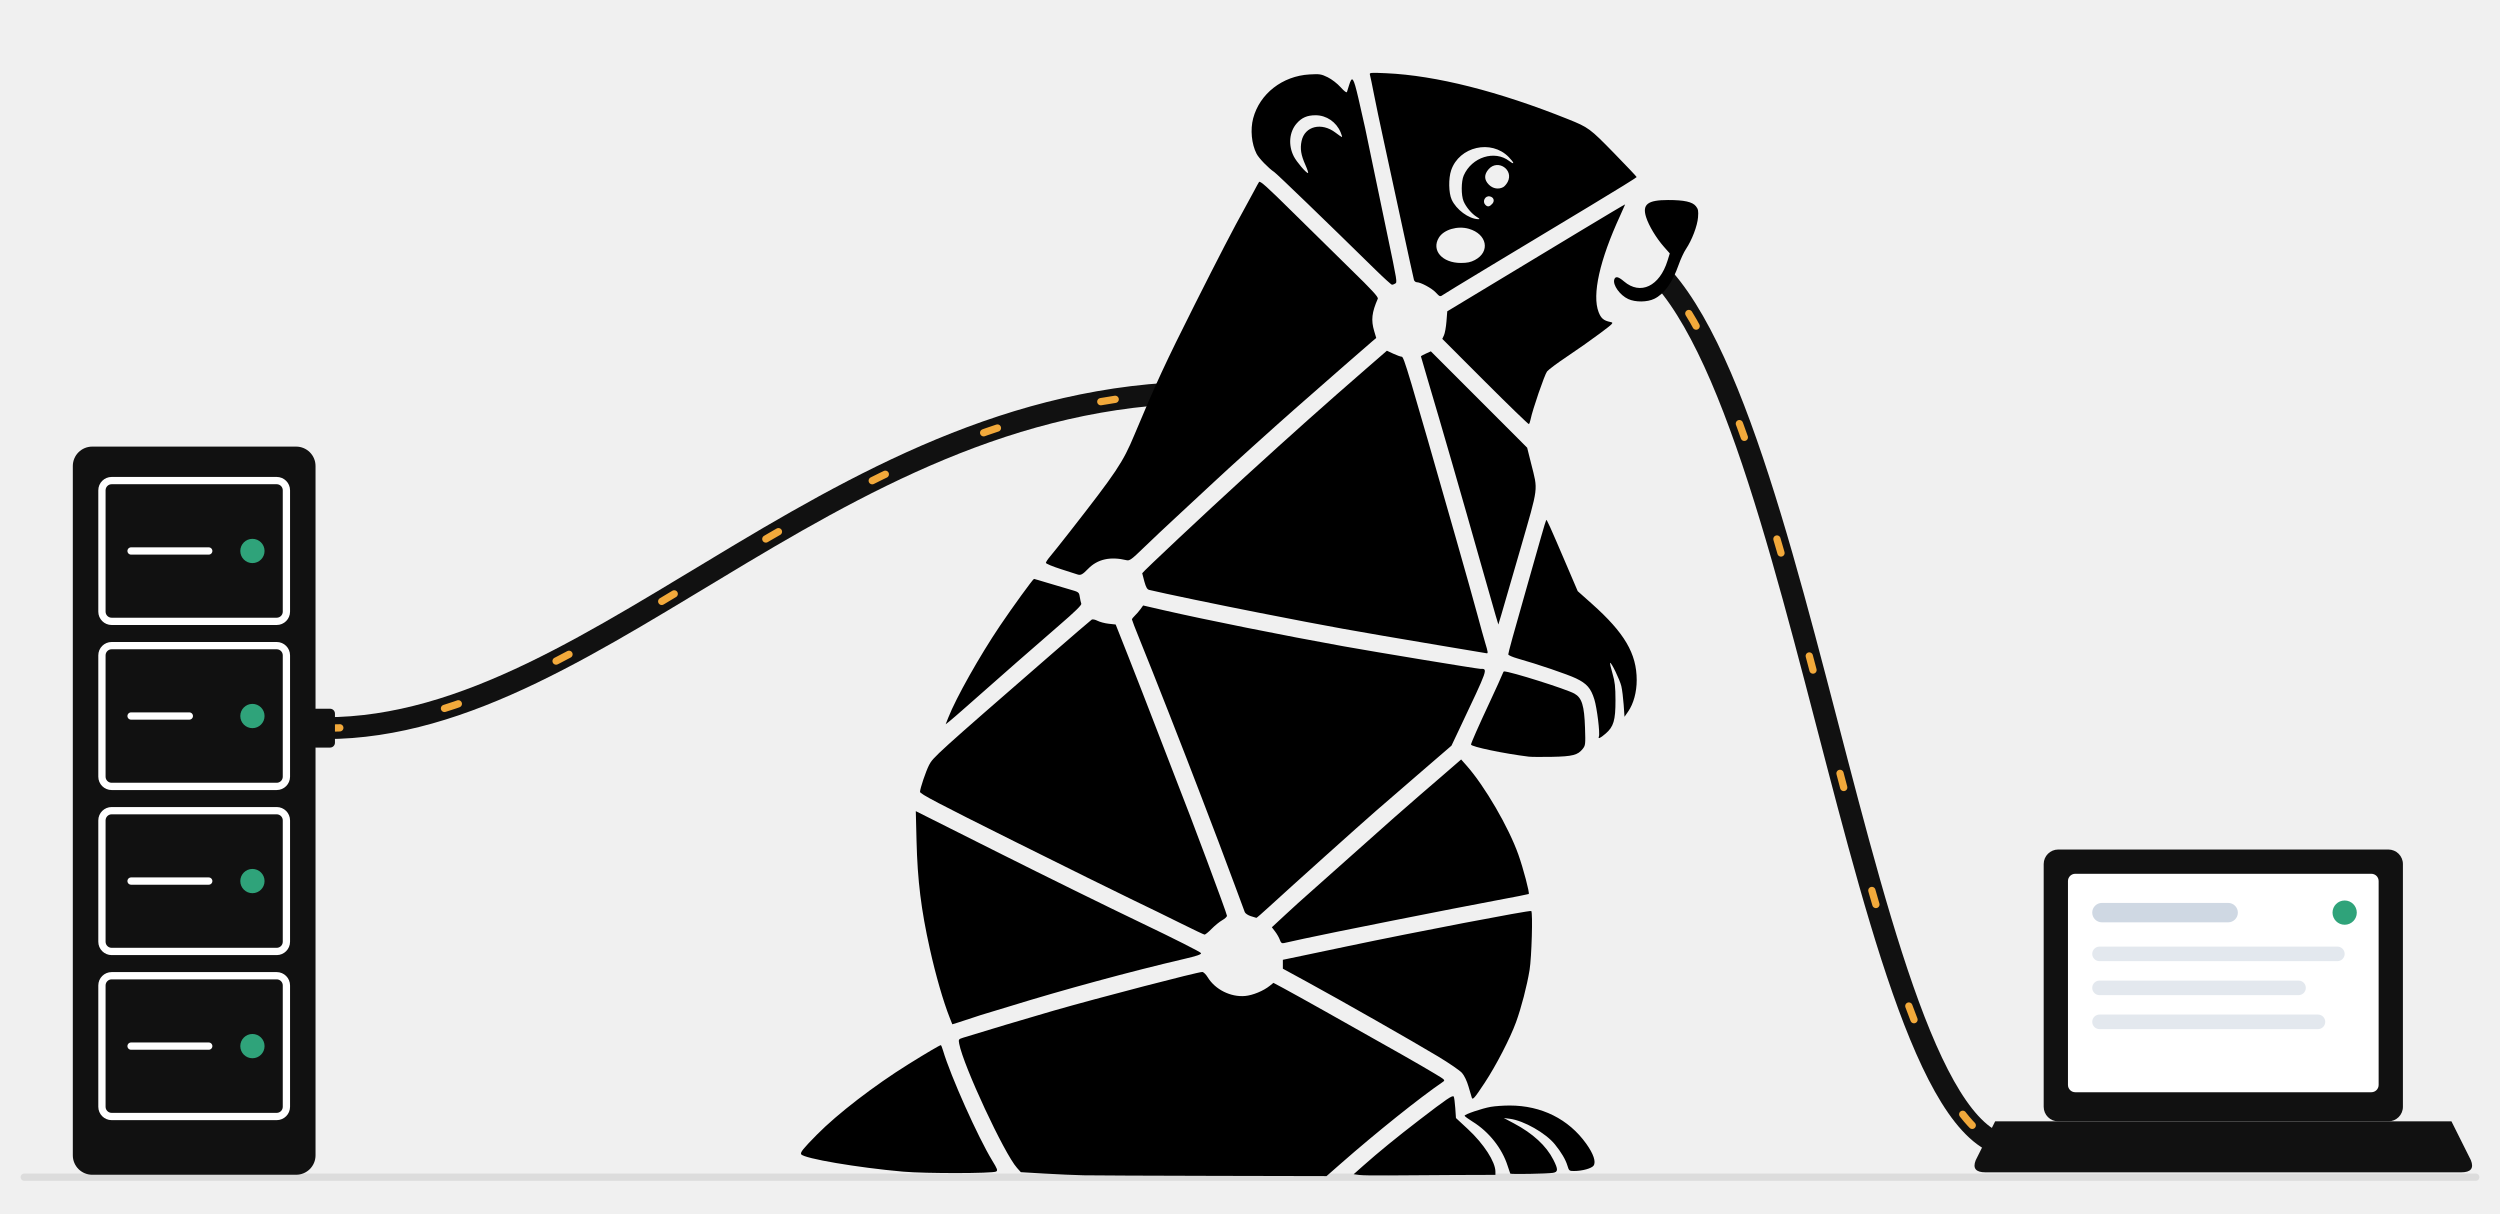
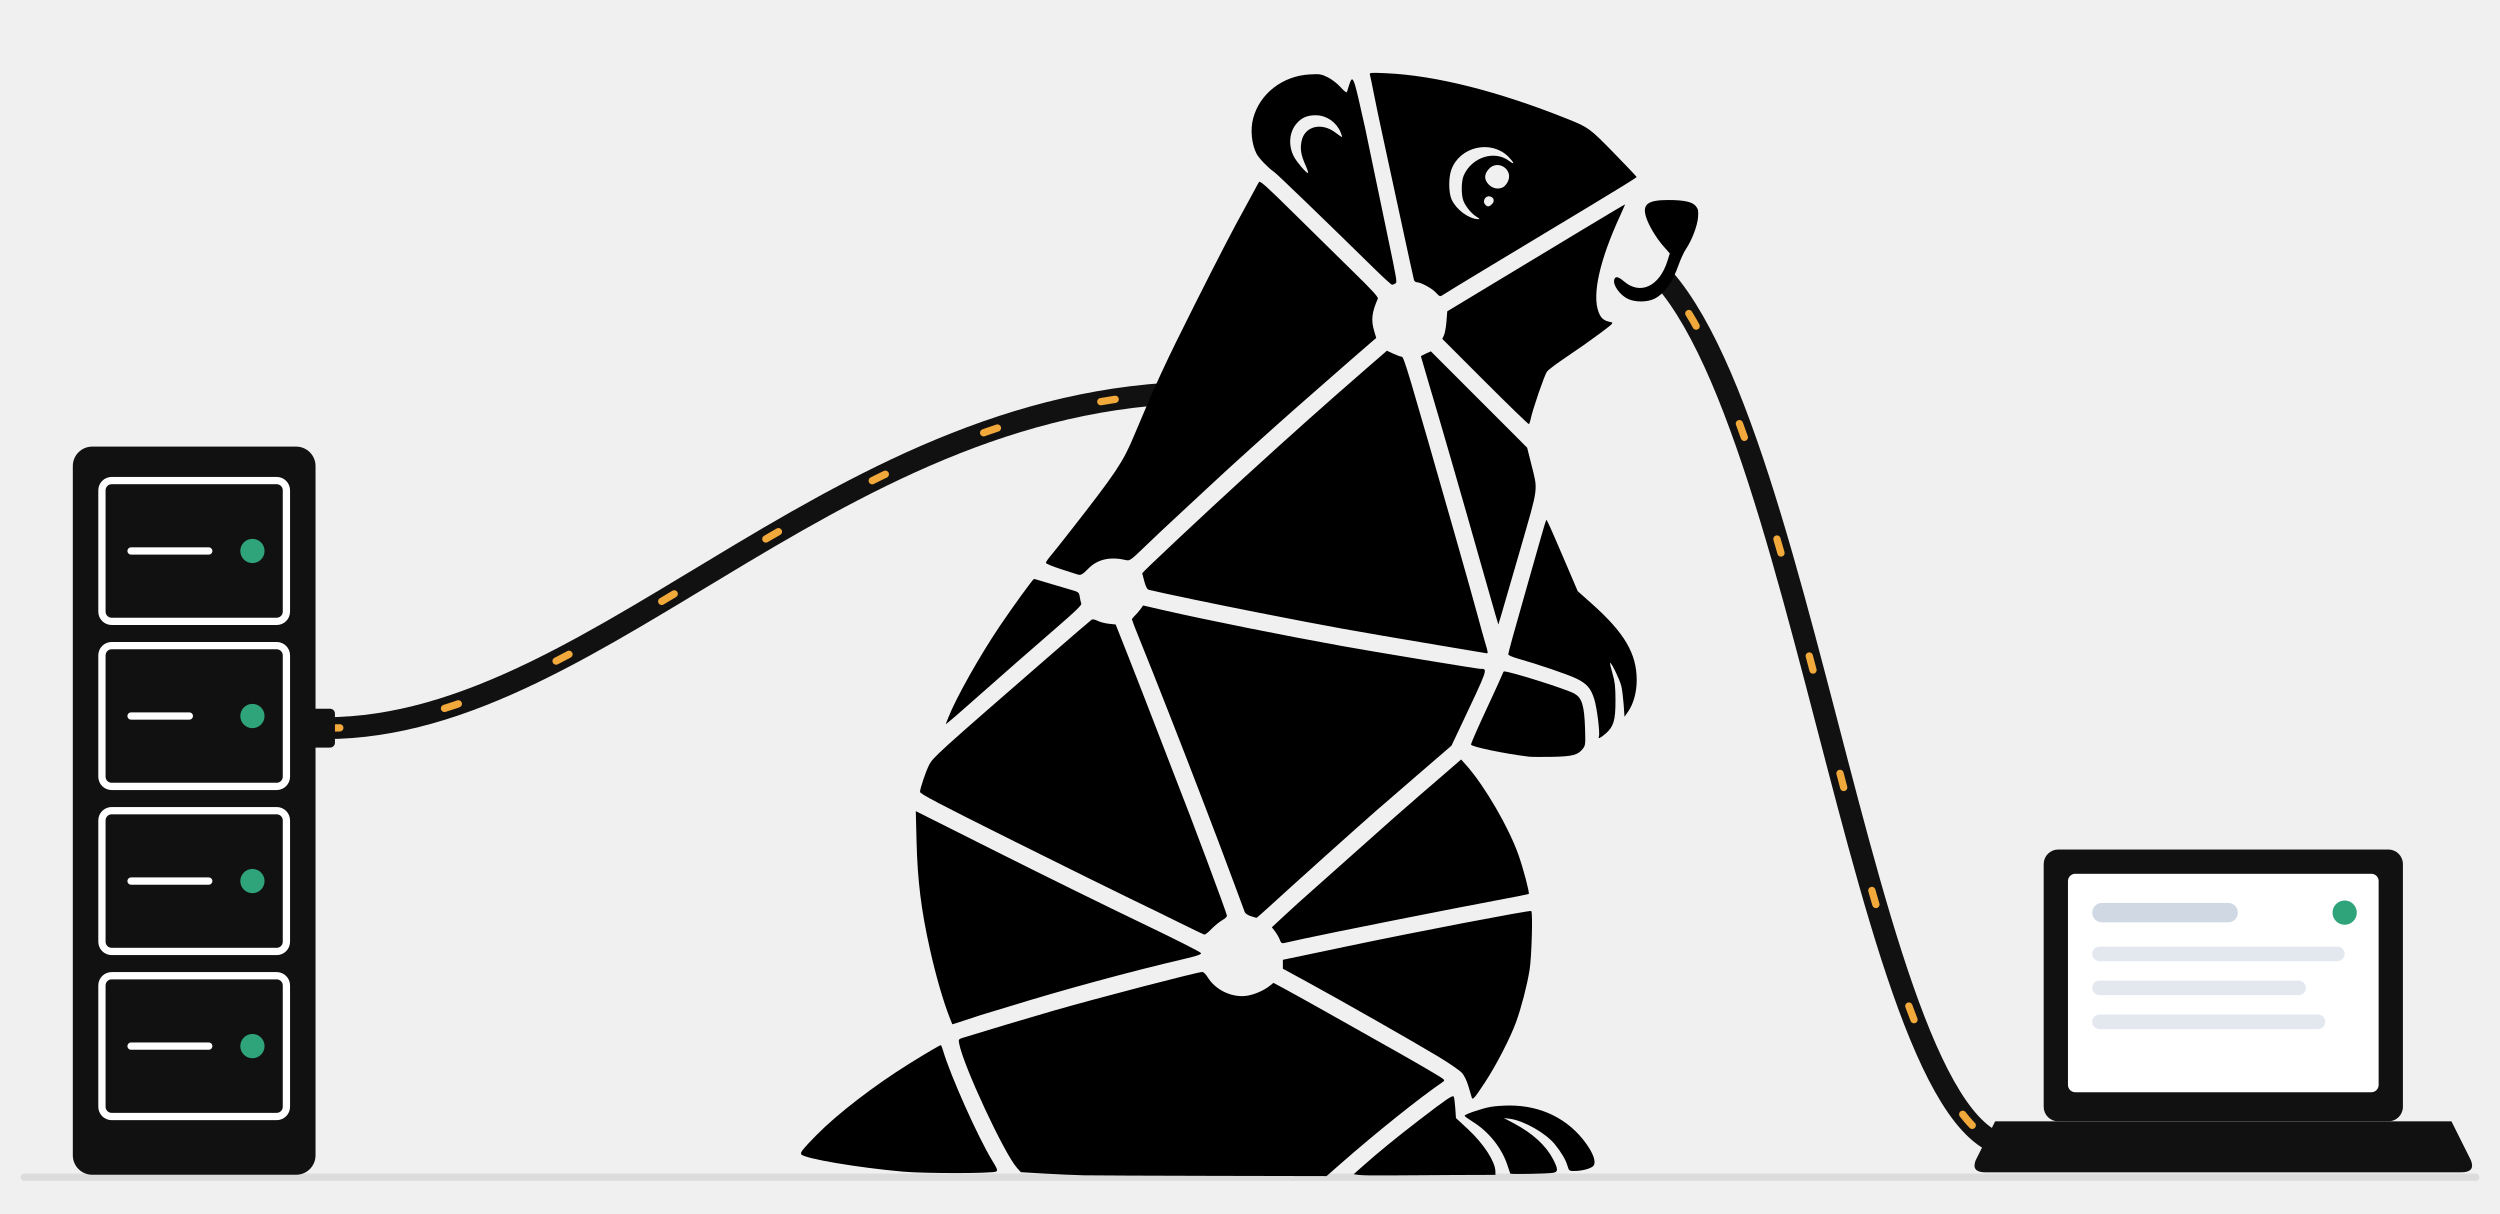
<svg xmlns="http://www.w3.org/2000/svg" viewBox="-165 -15 515 250" width="1030" height="500" role="img">
  <defs>
    <mask id="behind-marmot" maskUnits="userSpaceOnUse" x="-200" y="-50" width="600" height="320">
      <rect x="-200" y="-50" width="600" height="320" fill="#fff" />
      <g transform="translate(-0.267,-0.044)" fill="#000">
        <polygon points="0.7,222.5 3.9,223.5 10.3,224.6 21.9,226.0 38.7,226.1 40.0,226.0 41.2,224.8 42.9,224.3 44.2,224.6 45.7,226.0 46.4,226.1 63.0,226.7 108.2,226.8 110.1,225.2 111.7,224.7 113.3,225.1 114.5,226.5 115.3,226.6 142.9,226.6 144.8,225.8 146.5,226.3 151.9,226.3 154.6,226.2 157.2,225.3 160.4,225.7 163.1,224.8 162.8,222.9 160.8,219.8 158.4,217.4 155.7,215.5 152.9,214.3 149.4,213.4 141.7,213.3 140.1,212.0 139.6,211.0 139.7,209.2 145.2,199.7 148.3,191.5 150.0,184.1 150.3,173.3 149.1,171.2 149.6,168.3 146.8,159.3 142.0,149.9 137.0,143.1 136.6,141.0 138.0,139.0 139.6,138.5 151.0,140.5 159.1,140.1 160.4,139.5 162.5,136.9 165.4,136.0 168.3,132.5 169.7,132.1 171.0,130.0 172.0,124.9 171.5,121.3 170.3,118.4 167.0,113.7 159.8,106.9 153.6,92.7 151.9,92.2 150.6,90.7 150.5,88.9 151.1,84.6 149.5,77.7 148.1,75.8 148.0,74.1 148.4,73.0 150.0,71.7 152.1,64.5 153.4,61.4 166.6,51.7 165.6,51.4 164.4,50.2 163.7,48.4 163.6,45.9 164.9,44.0 166.6,43.5 167.8,43.8 170.3,45.9 172.6,46.6 175.8,46.1 178.1,44.2 183.8,32.6 184.6,29.6 184.6,28.5 184.1,27.6 181.1,26.7 177.0,26.7 175.1,27.2 174.2,28.2 176.3,32.7 179.1,36.6 179.3,38.6 177.9,41.6 176.2,43.6 174.2,44.7 171.9,44.7 168.3,42.6 166.1,42.2 165.1,41.3 164.7,40.2 164.7,39.0 166.5,33.9 168.3,29.7 169.6,27.6 168.5,25.8 168.6,24.1 170.1,22.4 171.7,21.3 164.9,14.3 160.9,11.2 150.4,7.1 140.9,4.1 130.8,1.7 123.7,0.7 117.9,0.4 116.4,1.9 115.1,2.2 113.7,1.9 111.7,2.7 110.2,2.4 107.3,0.8 104.2,0.8 99.3,2.4 96.3,4.8 93.9,9.1 93.5,13.1 94.1,15.7 96.5,19.1 96.5,21.2 94.6,23.2 83.8,43.8 75.2,61.3 66.9,80.0 60.9,88.4 51.5,100.3 50.8,103.2 49.7,104.4 48.4,104.7 47.7,105.6 38.4,119.1 33.3,128.1 30.8,133.4 30.7,133.8 31.9,135.7 31.8,137.4 27.4,142.1 25.4,147.1 25.2,148.0 25.8,149.2 25.8,150.3 24.3,152.4 24.7,163.6 25.4,170.8 28.3,185.0 30.8,193.2 32.9,197.4 32.8,199.0 31.5,200.6 28.1,201.3 15.1,209.6 6.6,216.4" />
        <g>
          <animateTransform attributeName="transform" type="rotate" dur="6s" repeatCount="indefinite" keyTimes="0;0.06;0.12;0.18;0.24;0.32;0.40;0.60;0.64;0.68;0.72;1" values="0 124.3 50;-5 124.3 50;0 124.3 50;-5 124.3 50;0 124.3 50;-7 124.3 50;0 124.3 50;0 124.3 50;-2.5 124.3 50;0 124.3 50;-2.5 124.3 50;0 124.3 50" />
          <polygon points="118.4,0.3 118.2,0.3 106.1,0.6 105.9,0.6 105.6,0.6 105.3,0.7 105.0,0.7 104.2,0.8 103.4,0.9 102.7,1.0 101.9,1.2 101.2,1.5 100.4,1.8 99.7,2.1 99.1,2.5 98.4,2.9 97.8,3.4 97.2,3.8 96.7,4.3 96.2,4.9 95.7,5.5 95.3,6.1 94.9,6.7 94.5,7.4 94.2,8.0 93.9,8.8 93.7,9.5 93.6,9.8 93.6,10.2 93.5,10.5 93.5,10.9 93.4,11.3 93.4,11.6 93.4,12.0 93.4,12.4 93.4,12.8 93.4,13.2 93.5,13.5 93.5,13.9 93.6,14.3 93.7,14.6 93.8,15.0 93.9,15.3 94.0,15.7 94.1,16.0 94.2,16.3 94.4,16.6 94.5,16.7 94.6,16.9 94.7,17.0 94.8,17.2 95.0,17.4 95.1,17.6 95.3,17.8 95.5,18.0 95.7,18.2 95.9,18.5 96.1,18.7 144.2,66.3 144.9,66.9 145.5,67.5 146.1,68.1 146.7,68.7 147.2,69.2 147.7,69.7 148.2,70.1 148.6,70.5 149.0,70.9 149.4,71.3 149.7,71.5 149.9,71.8 150.1,72.0 150.2,72.0 177.6,45.1 177.8,44.9 178.1,44.6 178.4,44.3 178.6,43.9 178.8,43.6 179.1,43.2 179.3,42.8 179.5,42.4 179.8,42.0 180.0,41.5 183.4,34.3 183.5,34.0 183.7,33.6 183.8,33.3 183.9,33.0 184.1,32.6 184.2,32.3 184.3,31.9 184.4,31.6 184.5,31.3 184.6,30.9 184.6,30.6 184.7,30.3 184.7,30.1 184.8,29.8 184.8,29.6 184.8,29.4 184.8,29.3 184.8,29.1 184.8,29.0 184.8,28.9 184.8,28.7 184.8,28.6 184.8,28.5 184.8,28.5 184.7,28.4 184.7,28.3 184.7,28.2 184.7,28.2 184.6,28.1 184.6,28.0 184.6,27.9 184.5,27.9 184.5,27.8 184.4,27.7 184.3,27.6 184.2,27.5 184.1,27.4 162.6,12.1 162.2,11.8 161.8,11.6 161.5,11.4 161.1,11.2 160.7,11.0 160.3,10.8 159.8,10.5 159.3,10.3 158.8,10.1 158.2,9.9 156.0,9.0 153.9,8.2 151.8,7.5 149.8,6.7 147.7,6.0 145.7,5.4 143.8,4.8 141.8,4.2 139.9,3.7 138.0,3.2 136.1,2.7 134.3,2.3 132.5,1.9 130.7,1.6 129.0,1.3 127.3,1.0 125.6,0.8 124.0,0.7 122.4,0.5 120.9,0.4 120.4,0.4 119.9,0.4 119.5,0.4 119.2,0.4 118.9,0.4 118.6,0.3" />
        </g>
      </g>
    </mask>
  </defs>
  <line x1="-160" y1="227.5" x2="345" y2="227.5" stroke="#dcdcdc" stroke-width="1.5" stroke-linecap="round" />
  <g mask="url(#behind-marmot)">
    <path d="M-98,135 C-40,135 10,62 90,66 S148,40 166,35" fill="none" stroke="#111" stroke-width="4.5" stroke-linecap="round" />
    <path d="M-98,135 C-40,135 10,62 90,66 S148,40 166,35" fill="none" stroke="#F2A93B" stroke-width="1.5" stroke-linecap="round" stroke-dasharray="3 22">
      <animate attributeName="stroke-dashoffset" from="25" to="0" dur="0.6s" repeatCount="indefinite" />
    </path>
    <g>
      <animate attributeName="opacity" dur="6s" repeatCount="indefinite" keyTimes="0;0.82;0.86;0.92;0.98;1" values="1;1;0;0;1;1" />
      <path fill="none" stroke="#111" stroke-width="4.5" stroke-linecap="round" d="M164,35 C204,34 216,214 248,221">
        <animate attributeName="d" dur="6s" repeatCount="indefinite" keyTimes="0;0.40;0.45;0.49;0.53;0.88;0.89;1" values="M164,35 C204,34 216,214 248,221;M164,35 C204,34 216,214 248,221;M217,196 C217,212 230,221 248,221;M214,184 C214,206 228,221 248,221;M215,189 C215,209 229,221 248,221;M215,189 C215,209 229,221 248,221;M164,35 C204,34 216,214 248,221;M164,35 C204,34 216,214 248,221" />
      </path>
      <path fill="none" stroke="#F2A93B" stroke-width="1.5" stroke-linecap="round" stroke-dasharray="3 22" d="M164,35 C204,34 216,214 248,221">
        <animate attributeName="stroke-dashoffset" from="25" to="0" dur="0.6s" repeatCount="indefinite" />
        <animate attributeName="opacity" dur="6s" repeatCount="indefinite" keyTimes="0;0.40;0.41;0.97;1" values="1;1;0;0;1" />
      </path>
      <g>
        <animateTransform attributeName="transform" type="translate" dur="6s" repeatCount="indefinite" keyTimes="0;0.40;0.45;0.49;0.53;0.88;0.89;1" values="164 35;164 35;217 196;214 184;215 189;215 189;164 35;164 35" />
        <g stroke="#C8763A" stroke-width="1" stroke-linecap="round" opacity="0">
          <animate attributeName="opacity" dur="6s" repeatCount="indefinite" calcMode="discrete" keyTimes="0;0.41;0.88;1" values="0;1;0;0" />
          <animateTransform attributeName="transform" type="rotate" dur="6s" repeatCount="indefinite" keyTimes="0;0.40;0.45;0.88;0.89;1" values="0;0;90;90;0;0" />
          <line x1="0" y1="-1.4" x2="-4.5" y2="-3.5" />
          <line x1="0" y1="0" x2="-5.5" y2="0.5" />
          <line x1="0" y1="1.4" x2="-4" y2="4" />
        </g>
      </g>
    </g>
  </g>
  <rect x="-150" y="77" width="50" height="150" rx="4" fill="#111" />
  <rect x="-101" y="131" width="5" height="8" rx="1" fill="#111" />
  <g fill="none" stroke="#fff" stroke-width="1.5">
    <rect x="-144" y="84" width="38" height="29" rx="2" />
    <rect x="-144" y="118" width="38" height="29" rx="2" />
    <rect x="-144" y="152" width="38" height="29" rx="2" />
    <rect x="-144" y="186" width="38" height="29" rx="2" />
  </g>
  <g stroke="#fff" stroke-width="1.5" stroke-linecap="round">
    <line x1="-138" y1="98.5" x2="-122" y2="98.5" />
    <line x1="-138" y1="132.5" x2="-126" y2="132.5" />
    <line x1="-138" y1="166.5" x2="-122" y2="166.5" />
    <line x1="-138" y1="200.5" x2="-122" y2="200.5" />
  </g>
  <circle cx="-113" cy="98.5" r="2.5" fill="#2FA37A">
    <animate attributeName="opacity" values="1;0.3;1" dur="1.1s" repeatCount="indefinite" />
  </circle>
  <circle cx="-113" cy="166.5" r="2.5" fill="#2FA37A">
    <animate attributeName="opacity" values="0.3;1;0.3" dur="0.8s" repeatCount="indefinite" />
  </circle>
  <circle cx="-113" cy="200.5" r="2.5" fill="#2FA37A">
    <animate attributeName="opacity" values="1;0.4;1" dur="1.4s" repeatCount="indefinite" />
  </circle>
  <circle cx="-113" cy="132.5" r="2.5" fill="#2FA37A">
    <animate attributeName="fill" dur="6s" repeatCount="indefinite" calcMode="discrete" keyTimes="0;0.41;0.94" values="#2FA37A;#E8833A;#2FA37A" />
    <animate attributeName="opacity" values="1;0.25;1" dur="0.5s" repeatCount="indefinite" />
  </circle>
  <rect x="256" y="160" width="74" height="56" rx="3" fill="#111" />
  <rect x="261" y="165" width="64" height="45" rx="1.5" fill="#fff" />
  <path d="M246,216 L340,216 L344,224 Q345,226.5 342,226.5 L244,226.5 Q241,226.5 242,224 Z" fill="#111" />
  <rect x="266" y="171" width="30" height="4" rx="2" fill="#cfd8e3" />
  <rect x="266" y="180" width="52" height="3" rx="1.5" fill="#e3e8ee" />
  <rect x="266" y="187" width="44" height="3" rx="1.5" fill="#e3e8ee" />
  <rect x="266" y="194" width="48" height="3" rx="1.5" fill="#e3e8ee" />
  <circle cx="318" cy="173" r="2.5" fill="#2FA37A" />
  <g opacity="0">
    <animate attributeName="opacity" dur="6s" repeatCount="indefinite" keyTimes="0;0.42;0.46;0.48;0.50;0.90;0.95;1" values="0;0;1;0.4;1;1;0;0" />
    <rect x="261" y="165" width="64" height="45" rx="1.5" fill="#3b3b3b" />
    <circle cx="286" cy="182" r="2.3" fill="#F2A93B" />
    <circle cx="300" cy="182" r="2.3" fill="#F2A93B" />
    <path d="M284,198 Q293,190 302,198" fill="none" stroke="#F2A93B" stroke-width="2" stroke-linecap="round" />
  </g>
  <g fill="#000" transform="translate(-0.267,-0.044)">
    <path d="M 58.525,227.155 C 56.779,227.12 53.148,226.961 50.456,226.803 L 45.561,226.514 L 44.767,225.626 C 42.137,222.68 33.713,204.586 32.863,200.053 C 32.695,199.156 32.725,199.111 33.701,198.8 C 36.262,197.985 48.141,194.435 52.308,193.24 C 61.673,190.554 82.036,185.256 82.938,185.27 C 83.19,185.274 83.694,185.768 84.058,186.367 C 85.588,188.886 88.79,190.486 91.762,190.217 C 93.344,190.074 95.548,189.163 96.845,188.116 L 97.594,187.512 L 99.623,188.594 C 100.739,189.189 104.689,191.382 108.399,193.466 C 123.496,201.946 127.598,204.278 130.841,206.224 C 133.029,207.538 133.038,207.548 132.428,207.964 C 127.729,211.171 118.789,218.327 111.574,224.654 L 108.532,227.322 L 85.116,227.27 C 72.237,227.241 60.272,227.19 58.525,227.155 L 58.525,227.155 M 115.294,227.089 L 114.12,226.935 L 116.088,225.19 C 119.299,222.344 122.921,219.387 127.639,215.76 C 133.304,211.404 134.513,210.584 134.735,210.944 C 134.831,211.099 134.974,212.156 135.052,213.293 L 135.193,215.359 L 137.65,217.64 C 140.924,220.68 143.324,224.39 143.324,226.411 L 143.324,227.067 L 134.659,227.096 C 129.893,227.112 123.851,227.151 121.232,227.183 C 118.612,227.216 115.94,227.173 115.294,227.089 L 115.294,227.089 M 146.38,226.807 C 146.339,226.732 146.097,226.016 145.843,225.215 C 144.691,221.588 141.986,218.18 138.6,216.09 C 137.706,215.538 136.974,214.996 136.974,214.886 C 136.974,214.588 140.58,213.365 142.381,213.052 C 143.244,212.903 144.993,212.78 146.266,212.78 C 152.805,212.78 158.417,215.582 162.036,220.654 C 163.532,222.75 164.082,224.396 163.544,225.165 C 163.141,225.74 161.193,226.274 159.493,226.274 C 158.545,226.274 158.471,226.213 158.16,225.173 C 157.786,223.926 156.904,222.427 155.576,220.785 C 153.702,218.466 149.179,215.893 146.319,215.518 L 145.044,215.351 L 147.131,216.459 C 151.044,218.537 153.809,221.086 155.258,223.951 C 156.278,225.966 156.26,226.477 155.164,226.651 C 153.97,226.841 146.471,226.974 146.38,226.807 L 146.38,226.807 M 21.318,226.404 C 11.888,225.573 0.847,223.691 0.311,222.825 C 0.079,222.448 0.703,221.67 3.561,218.774 C 7.794,214.484 15.387,208.642 22.434,204.254 C 26.108,201.966 28.865,200.344 29.081,200.344 C 29.149,200.344 29.355,200.85 29.537,201.469 C 31.074,206.671 36.724,219.302 39.686,224.156 C 40.744,225.891 40.841,226.17 40.462,226.383 C 39.73,226.792 25.892,226.808 21.318,226.404 L 21.318,226.404 M 138.45,211.143 C 138.39,210.952 138.09,209.933 137.783,208.878 C 137.445,207.718 136.914,206.607 136.438,206.066 C 136.006,205.573 133.777,204.042 131.485,202.662 C 126.389,199.595 111.397,191.06 104.563,187.335 L 99.536,184.595 L 99.536,183.679 L 99.536,182.763 L 103.637,181.905 C 105.892,181.433 110.06,180.558 112.897,179.96 C 126.718,177.049 150.488,172.494 150.707,172.714 C 151.049,173.058 150.784,182.275 150.358,184.866 C 149.817,188.153 148.659,192.616 147.57,195.609 C 146.368,198.914 143.444,204.571 141.116,208.096 C 139.007,211.29 138.63,211.721 138.45,211.143 L 138.45,211.143 M 30.907,194.691 C 29.559,191.27 28.036,185.99 26.813,180.501 C 25.017,172.441 24.276,166.441 24.074,158.316 L 23.921,152.139 L 41.091,160.758 C 50.534,165.498 63.738,171.995 70.432,175.196 C 77.126,178.396 82.638,181.182 82.682,181.387 C 82.74,181.661 81.809,181.98 79.11,182.608 C 68.383,185.104 54.119,188.978 43.312,192.329 C 41.202,192.984 39.059,193.633 38.549,193.772 C 38.04,193.91 36.73,194.327 35.639,194.698 C 34.547,195.069 33.157,195.524 32.548,195.71 L 31.442,196.048 L 30.907,194.691 M 98.914,178.648 C 98.762,178.213 98.33,177.452 97.953,176.959 L 97.269,176.061 L 100.122,173.416 C 101.691,171.961 103.71,170.132 104.608,169.352 C 105.505,168.571 109.375,165.129 113.206,161.702 C 120.154,155.488 125.792,150.507 127.865,148.751 C 128.466,148.241 130.602,146.4 132.611,144.659 L 136.264,141.494 L 137.424,142.807 C 141.141,147.014 146.064,155.484 148.049,161.086 C 149.077,163.987 150.404,169.027 150.188,169.208 C 150.124,169.262 147.035,169.87 143.324,170.56 C 134.897,172.126 108.691,177.34 103.901,178.404 C 101.937,178.84 100.073,179.252 99.76,179.318 C 99.314,179.413 99.129,179.267 98.914,178.648 L 98.914,178.648 M 78.501,175.246 C 75.955,173.974 71.549,171.824 68.712,170.467 C 65.874,169.11 54.831,163.653 44.172,158.34 C 28.483,150.521 24.791,148.582 24.791,148.167 C 24.791,147.492 25.981,143.963 26.653,142.647 C 27.465,141.054 28.18,140.406 51.778,119.891 C 56.217,116.033 59.994,112.787 60.171,112.679 C 60.349,112.57 60.885,112.684 61.362,112.93 C 61.839,113.177 62.875,113.45 63.663,113.536 L 65.097,113.693 L 67.714,120.308 C 69.152,123.946 71.816,130.792 73.633,135.522 C 75.45,140.251 77.244,144.894 77.619,145.84 C 80.516,153.145 88.026,173.251 88.026,173.703 C 88.026,173.896 87.58,174.306 87.034,174.614 C 86.489,174.923 85.511,175.719 84.862,176.383 C 84.214,177.047 83.559,177.583 83.407,177.574 C 83.256,177.565 81.048,176.517 78.501,175.246 L 78.501,175.246 M 92.94,173.773 C 92.368,173.597 91.806,173.222 91.691,172.941 C 91.576,172.661 90.695,170.288 89.734,167.668 C 88.773,165.049 87.236,160.941 86.318,158.54 C 85.401,156.139 83.788,151.912 82.734,149.148 C 79.205,139.887 72.845,123.671 70.015,116.721 C 69.153,114.603 68.447,112.771 68.447,112.65 C 68.447,112.53 68.716,112.179 69.044,111.872 C 69.372,111.564 69.89,110.965 70.196,110.542 L 70.752,109.771 L 74.958,110.74 C 83.34,112.671 99.869,115.988 111.971,118.168 C 118.558,119.354 139.57,122.821 140.2,122.826 C 141.813,122.836 141.963,122.406 135.795,135.432 L 134.272,138.65 L 128.149,143.929 C 124.781,146.832 120.536,150.504 118.715,152.088 C 115.353,155.013 101.366,167.567 96.731,171.82 C 95.334,173.102 94.144,174.138 94.085,174.123 C 94.027,174.108 93.512,173.95 92.94,173.773 L 92.94,173.773 M 150.203,140.916 C 145.129,140.297 138.297,138.866 138.297,138.423 C 138.297,138.119 139.8,134.714 142.266,129.436 C 143.455,126.889 144.549,124.478 144.696,124.078 C 144.843,123.678 145.02,123.351 145.088,123.351 C 146.375,123.351 157.943,126.999 159.596,127.926 C 161.137,128.79 161.631,130.387 161.781,134.992 C 161.893,138.396 161.87,138.6 161.298,139.324 C 160.299,140.589 159.21,140.869 154.966,140.953 C 152.856,140.995 150.713,140.978 150.203,140.916 L 150.203,140.916 M 164.641,136.76 C 164.893,136.106 164.253,130.896 163.703,129.117 C 162.994,126.824 162.151,125.858 159.932,124.794 C 158.21,123.969 151.991,121.852 147.888,120.695 C 146.833,120.397 145.97,120.014 145.97,119.843 C 145.97,119.507 147.091,115.445 149.93,105.491 C 150.927,101.999 152.179,97.594 152.713,95.703 C 153.247,93.812 153.732,92.218 153.79,92.159 C 153.914,92.035 154.553,93.45 157.839,101.13 L 160.275,106.822 L 163.185,109.415 C 169.925,115.422 172.428,119.683 172.428,125.151 C 172.428,127.625 171.778,130.008 170.664,131.62 L 169.915,132.703 L 169.742,130.209 C 169.646,128.838 169.432,127.128 169.266,126.408 C 168.965,125.104 167.168,121.379 166.947,121.6 C 166.884,121.664 167.105,122.649 167.44,123.79 C 167.936,125.478 168.05,126.505 168.056,129.304 C 168.064,133.44 167.672,134.757 166.01,136.18 C 164.873,137.153 164.416,137.347 164.641,136.76 L 164.641,136.76 M 30.621,132.853 C 32.23,128.77 37.048,120.212 41.259,113.958 C 43.761,110.24 48.07,104.301 48.265,104.301 C 48.339,104.301 49.547,104.652 50.949,105.081 C 52.351,105.51 54.408,106.119 55.52,106.434 C 57.524,107.001 57.543,107.015 57.702,108.012 C 57.79,108.565 57.931,109.194 58.014,109.41 C 58.117,109.68 56.695,111.07 53.453,113.865 C 49.096,117.621 41.007,124.71 34.316,130.636 C 32.788,131.989 31.208,133.355 30.805,133.671 L 30.072,134.245 L 30.621,132.853 M 132.08,118.038 C 112.525,114.741 110.116,114.306 94.679,111.281 C 86.465,109.672 74.891,107.264 71.998,106.563 C 71.588,106.464 71.336,106.026 71.006,104.84 C 70.763,103.966 70.564,103.198 70.564,103.135 C 70.564,102.925 83.798,90.505 91.747,83.256 C 101.711,74.169 108.22,68.363 116.734,60.968 L 120.967,57.291 L 122.29,57.907 C 123.018,58.245 123.796,58.524 124.021,58.525 C 124.467,58.528 125.269,61.215 135.197,95.966 C 137.027,102.369 139.016,109.453 139.618,111.709 C 140.221,113.965 140.944,116.567 141.225,117.492 C 141.787,119.339 141.834,119.658 141.538,119.623 C 141.429,119.61 137.173,118.897 132.08,118.038 L 132.08,118.038 M 143.373,111.841 C 143.067,110.823 141.69,106.001 140.313,101.126 C 136.526,87.717 132.181,72.671 129.412,63.375 C 128.623,60.729 127.978,58.515 127.978,58.454 C 127.978,58.393 128.439,58.136 129.002,57.882 L 130.026,57.42 L 139.944,67.345 L 149.862,77.27 L 150.678,80.533 C 152.105,86.24 152.27,84.922 148.481,98.083 C 146.637,104.486 144.859,110.618 144.529,111.709 L 143.93,113.693 L 143.373,111.841 M 57.202,103.374 C 57.057,103.324 55.539,102.836 53.829,102.289 C 52.119,101.743 50.72,101.16 50.72,100.994 C 50.72,100.828 51.12,100.224 51.609,99.652 C 52.098,99.08 53.893,96.826 55.599,94.643 C 65.312,82.212 66.578,80.316 68.943,74.651 C 73.36,64.075 75.349,59.782 81.43,47.689 C 86.211,38.18 89.55,31.742 91.587,28.101 C 92.36,26.718 93.299,24.992 93.674,24.264 C 94.049,23.537 94.475,22.763 94.622,22.544 C 94.837,22.224 96.177,23.423 101.578,28.769 C 105.257,32.411 110.746,37.811 113.775,40.768 C 117.968,44.861 119.238,46.249 119.093,46.582 C 117.856,49.411 117.679,50.991 118.347,53.24 L 118.769,54.663 L 117.969,55.339 C 116.955,56.194 109.28,62.901 101.906,69.375 C 97.792,72.987 87.919,81.903 85.378,84.301 C 84.285,85.333 81.197,88.201 78.516,90.675 C 75.834,93.148 72.382,96.397 70.845,97.893 C 68.442,100.233 67.958,100.592 67.389,100.455 C 63.979,99.638 61.367,100.217 59.413,102.224 C 58.25,103.418 57.883,103.608 57.202,103.374 L 57.202,103.374" />
    <g>
      <animateTransform attributeName="transform" type="rotate" dur="6s" repeatCount="indefinite" keyTimes="0;0.06;0.12;0.18;0.24;0.32;0.40;0.60;0.64;0.68;0.72;1" values="0 124.3 50;-5 124.3 50;0 124.3 50;-5 124.3 50;0 124.3 50;-7 124.3 50;0 124.3 50;0 124.3 50;-2.5 124.3 50;0 124.3 50;-2.5 124.3 50;0 124.3 50" />
-       <path d="M 141.208,63.687 L 132.378,54.854 L 132.725,54.111 C 132.916,53.703 133.147,52.425 133.237,51.271 L 133.402,49.174 L 142.795,43.505 C 147.961,40.387 156.206,35.411 161.118,32.447 C 166.029,29.483 170.047,27.097 170.047,27.145 C 170.047,27.194 169.587,28.232 169.024,29.453 C 164.795,38.625 163.201,45.761 164.58,49.337 C 165.079,50.63 165.626,51.091 166.994,51.373 C 167.754,51.529 167.684,51.604 164.745,53.801 C 163.077,55.048 160.09,57.15 158.108,58.471 C 156.125,59.793 154.258,61.185 153.959,61.565 C 153.452,62.21 150.947,69.501 150.569,71.432 C 150.476,71.908 150.318,72.347 150.219,72.409 C 150.12,72.47 146.065,68.546 141.208,63.687 L 141.208,63.687 M 170.698,46.653 C 168.978,45.872 167.453,43.742 167.809,42.618 C 168.04,41.891 168.641,42.011 169.822,43.022 C 173.191,45.905 177.148,44.017 178.778,38.748 L 179.242,37.249 L 178.029,35.873 C 176.454,34.087 174.916,31.529 174.364,29.775 C 173.532,27.138 174.673,26.249 178.889,26.249 C 182.222,26.249 183.91,26.625 184.625,27.527 C 185.096,28.121 185.165,28.486 185.06,29.827 C 184.922,31.583 183.803,34.518 182.576,36.342 C 182.15,36.975 181.467,38.446 181.06,39.61 C 179.775,43.28 178.106,45.602 176.032,46.606 C 174.589,47.305 172.179,47.326 170.698,46.653 L 170.698,46.653 M 131.005,45.265 C 130.206,44.415 127.927,43.189 127.136,43.185 C 126.892,43.183 126.626,42.974 126.547,42.719 C 126.468,42.464 125.264,36.958 123.872,30.482 C 122.48,24.006 120.819,16.327 120.18,13.416 C 119.542,10.506 118.706,6.517 118.323,4.553 C 117.94,2.588 117.56,0.754 117.48,0.476 C 117.339,-0.009 117.475,-0.023 120.87,0.131 C 131.064,0.594 143.998,3.865 158.273,9.589 C 162.489,11.28 162.791,11.502 167.724,16.554 C 170.302,19.194 172.415,21.429 172.42,21.521 C 172.425,21.612 168.172,24.247 162.97,27.375 C 146.141,37.493 133.213,45.308 132.647,45.705 C 131.911,46.221 131.899,46.217 131.005,45.265 M 139.095,38.607 C 142.312,36.906 141.616,33.271 137.865,32.18 C 135.527,31.5 132.687,32.335 131.672,34 C 130.082,36.607 132.348,39.213 136.205,39.213 C 137.513,39.213 138.236,39.062 139.095,38.607 M 139.477,29.724 C 138.449,29.098 137.269,27.699 136.767,26.513 C 136.245,25.282 136.261,22.401 136.796,21.187 C 138.463,17.403 143.153,15.911 146.163,18.207 C 147.318,19.088 147.263,18.634 146.065,17.4 C 142.48,13.709 135.877,15.218 134.21,20.109 C 133.634,21.8 133.684,24.779 134.312,26.161 C 135.246,28.219 137.813,30.123 139.752,30.195 C 140.172,30.211 140.115,30.114 139.476,29.724 L 139.477,29.724 M 142.677,27.027 C 143.228,26.418 142.971,25.659 142.159,25.499 C 141.198,25.31 140.561,26.555 141.261,27.254 C 141.718,27.711 142.115,27.647 142.677,27.027 M 144.926,23.595 C 145.206,23.445 145.623,22.96 145.852,22.517 C 147.148,20.012 143.828,17.768 141.944,19.876 C 140.955,20.983 140.968,22.081 141.981,23.094 C 142.8,23.913 143.963,24.111 144.926,23.595 L 144.926,23.595 M 118.453,40.459 C 108.544,30.729 98.318,20.858 97.775,20.497 C 96.6,19.717 94.597,17.648 94.123,16.724 C 93.085,14.701 92.802,11.739 93.423,9.408 C 94.77,4.347 99.455,0.698 105.016,0.379 C 107.126,0.258 107.443,0.307 108.773,0.958 C 109.603,1.364 110.742,2.243 111.428,3.005 C 112.193,3.857 112.67,4.212 112.743,3.984 C 112.806,3.787 112.991,3.19 113.155,2.656 C 113.807,0.534 114.066,0.885 115.097,5.288 C 115.634,7.576 116.258,10.341 116.486,11.432 C 116.713,12.523 117.556,16.571 118.358,20.428 C 119.16,24.284 120.351,29.999 121.005,33.128 C 123.126,43.267 123.112,43.183 122.676,43.459 C 122.464,43.593 122.171,43.704 122.025,43.704 C 121.88,43.705 120.272,42.244 118.453,40.459 L 118.453,40.459 M 104.186,19.039 C 103.261,16.971 103.055,15.674 103.397,14.077 C 104.052,11.023 107.509,10.177 110.38,12.369 C 111.039,12.872 111.639,13.284 111.712,13.284 C 111.786,13.284 111.66,12.838 111.432,12.292 C 110.548,10.176 108.507,8.786 106.285,8.786 C 104.554,8.786 103.438,9.266 102.387,10.463 C 100.85,12.214 100.609,14.949 101.789,17.261 C 102.364,18.389 104.327,20.692 104.712,20.692 C 104.83,20.692 104.594,19.948 104.186,19.039 L 104.186,19.039" />
+       <path d="M 141.208,63.687 L 132.378,54.854 L 132.725,54.111 C 132.916,53.703 133.147,52.425 133.237,51.271 L 133.402,49.174 L 142.795,43.505 C 147.961,40.387 156.206,35.411 161.118,32.447 C 166.029,29.483 170.047,27.097 170.047,27.145 C 170.047,27.194 169.587,28.232 169.024,29.453 C 164.795,38.625 163.201,45.761 164.58,49.337 C 165.079,50.63 165.626,51.091 166.994,51.373 C 167.754,51.529 167.684,51.604 164.745,53.801 C 163.077,55.048 160.09,57.15 158.108,58.471 C 156.125,59.793 154.258,61.185 153.959,61.565 C 153.452,62.21 150.947,69.501 150.569,71.432 C 150.476,71.908 150.318,72.347 150.219,72.409 C 150.12,72.47 146.065,68.546 141.208,63.687 L 141.208,63.687 M 170.698,46.653 C 168.978,45.872 167.453,43.742 167.809,42.618 C 168.04,41.891 168.641,42.011 169.822,43.022 C 173.191,45.905 177.148,44.017 178.778,38.748 L 179.242,37.249 L 178.029,35.873 C 176.454,34.087 174.916,31.529 174.364,29.775 C 173.532,27.138 174.673,26.249 178.889,26.249 C 182.222,26.249 183.91,26.625 184.625,27.527 C 185.096,28.121 185.165,28.486 185.06,29.827 C 184.922,31.583 183.803,34.518 182.576,36.342 C 182.15,36.975 181.467,38.446 181.06,39.61 C 179.775,43.28 178.106,45.602 176.032,46.606 C 174.589,47.305 172.179,47.326 170.698,46.653 L 170.698,46.653 M 131.005,45.265 C 130.206,44.415 127.927,43.189 127.136,43.185 C 126.892,43.183 126.626,42.974 126.547,42.719 C 126.468,42.464 125.264,36.958 123.872,30.482 C 122.48,24.006 120.819,16.327 120.18,13.416 C 119.542,10.506 118.706,6.517 118.323,4.553 C 117.94,2.588 117.56,0.754 117.48,0.476 C 117.339,-0.009 117.475,-0.023 120.87,0.131 C 131.064,0.594 143.998,3.865 158.273,9.589 C 162.489,11.28 162.791,11.502 167.724,16.554 C 170.302,19.194 172.415,21.429 172.42,21.521 C 172.425,21.612 168.172,24.247 162.97,27.375 C 146.141,37.493 133.213,45.308 132.647,45.705 C 131.911,46.221 131.899,46.217 131.005,45.265 M 139.477,29.724 C 138.449,29.098 137.269,27.699 136.767,26.513 C 136.245,25.282 136.261,22.401 136.796,21.187 C 138.463,17.403 143.153,15.911 146.163,18.207 C 147.318,19.088 147.263,18.634 146.065,17.4 C 142.48,13.709 135.877,15.218 134.21,20.109 C 133.634,21.8 133.684,24.779 134.312,26.161 C 135.246,28.219 137.813,30.123 139.752,30.195 C 140.172,30.211 140.115,30.114 139.476,29.724 L 139.477,29.724 M 142.677,27.027 C 143.228,26.418 142.971,25.659 142.159,25.499 C 141.198,25.31 140.561,26.555 141.261,27.254 C 141.718,27.711 142.115,27.647 142.677,27.027 M 144.926,23.595 C 145.206,23.445 145.623,22.96 145.852,22.517 C 147.148,20.012 143.828,17.768 141.944,19.876 C 140.955,20.983 140.968,22.081 141.981,23.094 C 142.8,23.913 143.963,24.111 144.926,23.595 L 144.926,23.595 M 118.453,40.459 C 108.544,30.729 98.318,20.858 97.775,20.497 C 96.6,19.717 94.597,17.648 94.123,16.724 C 93.085,14.701 92.802,11.739 93.423,9.408 C 94.77,4.347 99.455,0.698 105.016,0.379 C 107.126,0.258 107.443,0.307 108.773,0.958 C 109.603,1.364 110.742,2.243 111.428,3.005 C 112.193,3.857 112.67,4.212 112.743,3.984 C 112.806,3.787 112.991,3.19 113.155,2.656 C 113.807,0.534 114.066,0.885 115.097,5.288 C 115.634,7.576 116.258,10.341 116.486,11.432 C 116.713,12.523 117.556,16.571 118.358,20.428 C 119.16,24.284 120.351,29.999 121.005,33.128 C 123.126,43.267 123.112,43.183 122.676,43.459 C 122.464,43.593 122.171,43.704 122.025,43.704 C 121.88,43.705 120.272,42.244 118.453,40.459 L 118.453,40.459 M 104.186,19.039 C 103.261,16.971 103.055,15.674 103.397,14.077 C 104.052,11.023 107.509,10.177 110.38,12.369 C 111.039,12.872 111.639,13.284 111.712,13.284 C 111.786,13.284 111.66,12.838 111.432,12.292 C 110.548,10.176 108.507,8.786 106.285,8.786 C 104.554,8.786 103.438,9.266 102.387,10.463 C 100.85,12.214 100.609,14.949 101.789,17.261 C 102.364,18.389 104.327,20.692 104.712,20.692 C 104.83,20.692 104.594,19.948 104.186,19.039 L 104.186,19.039" />
    </g>
  </g>
</svg>
